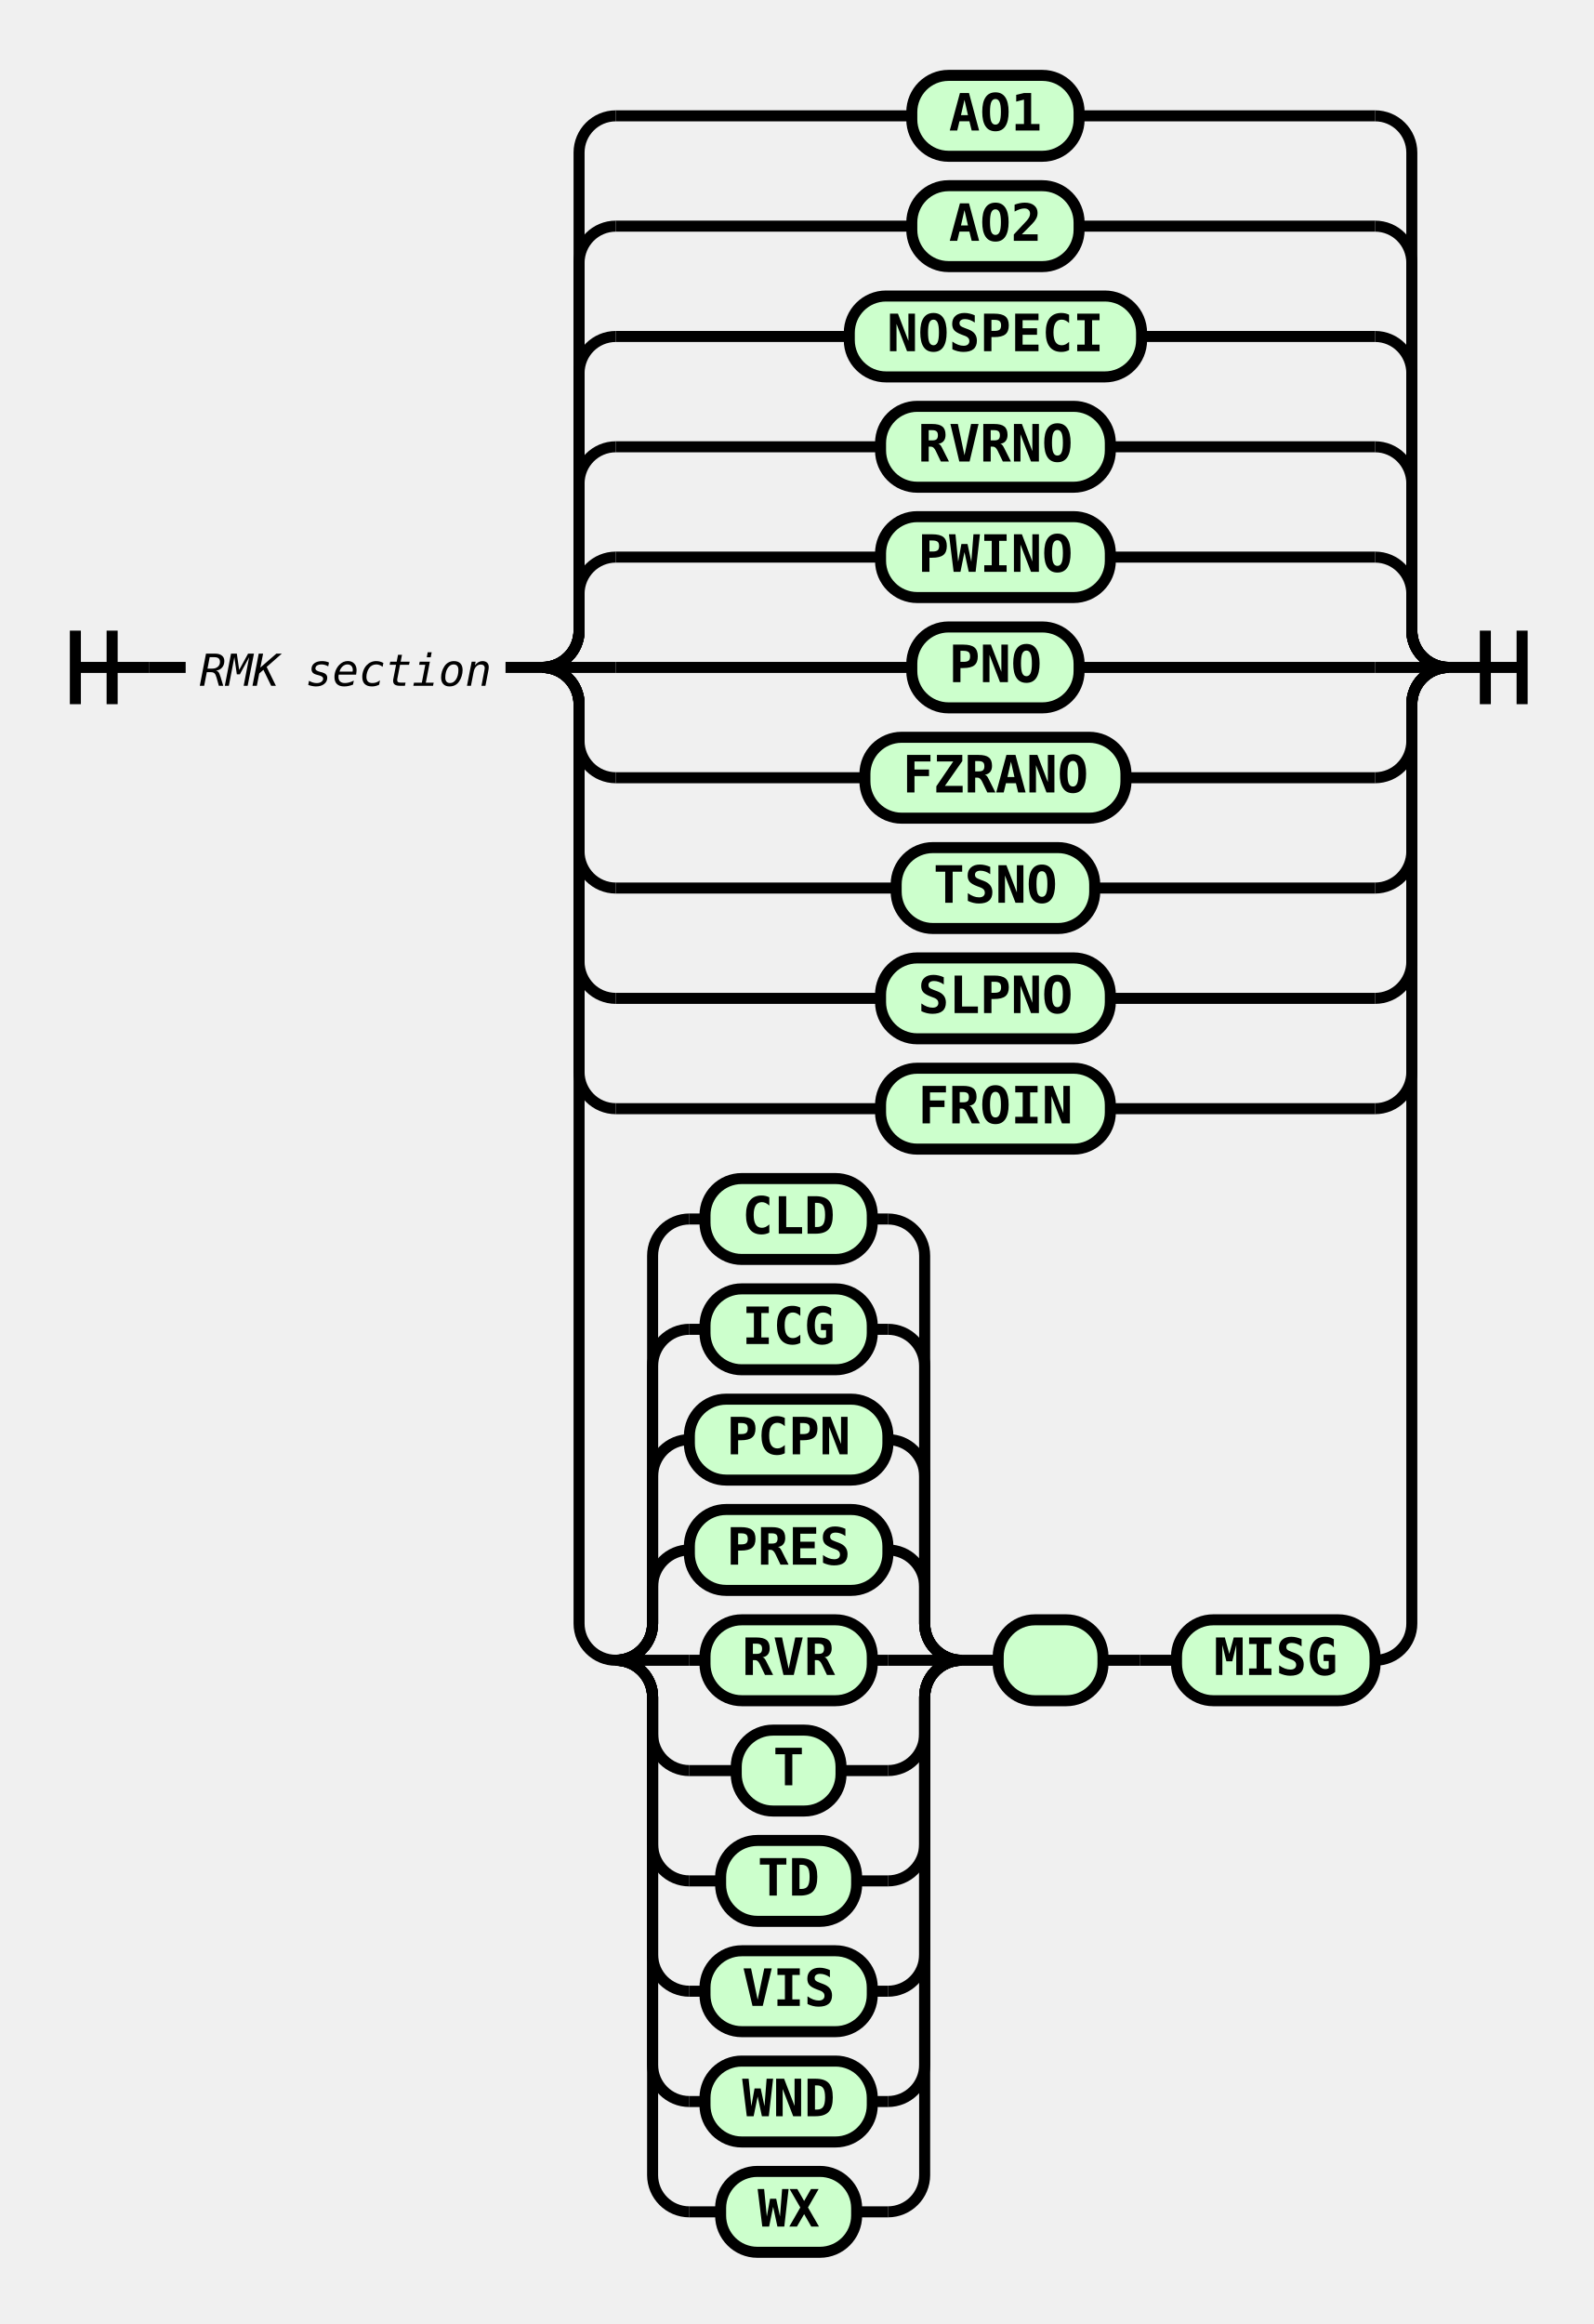
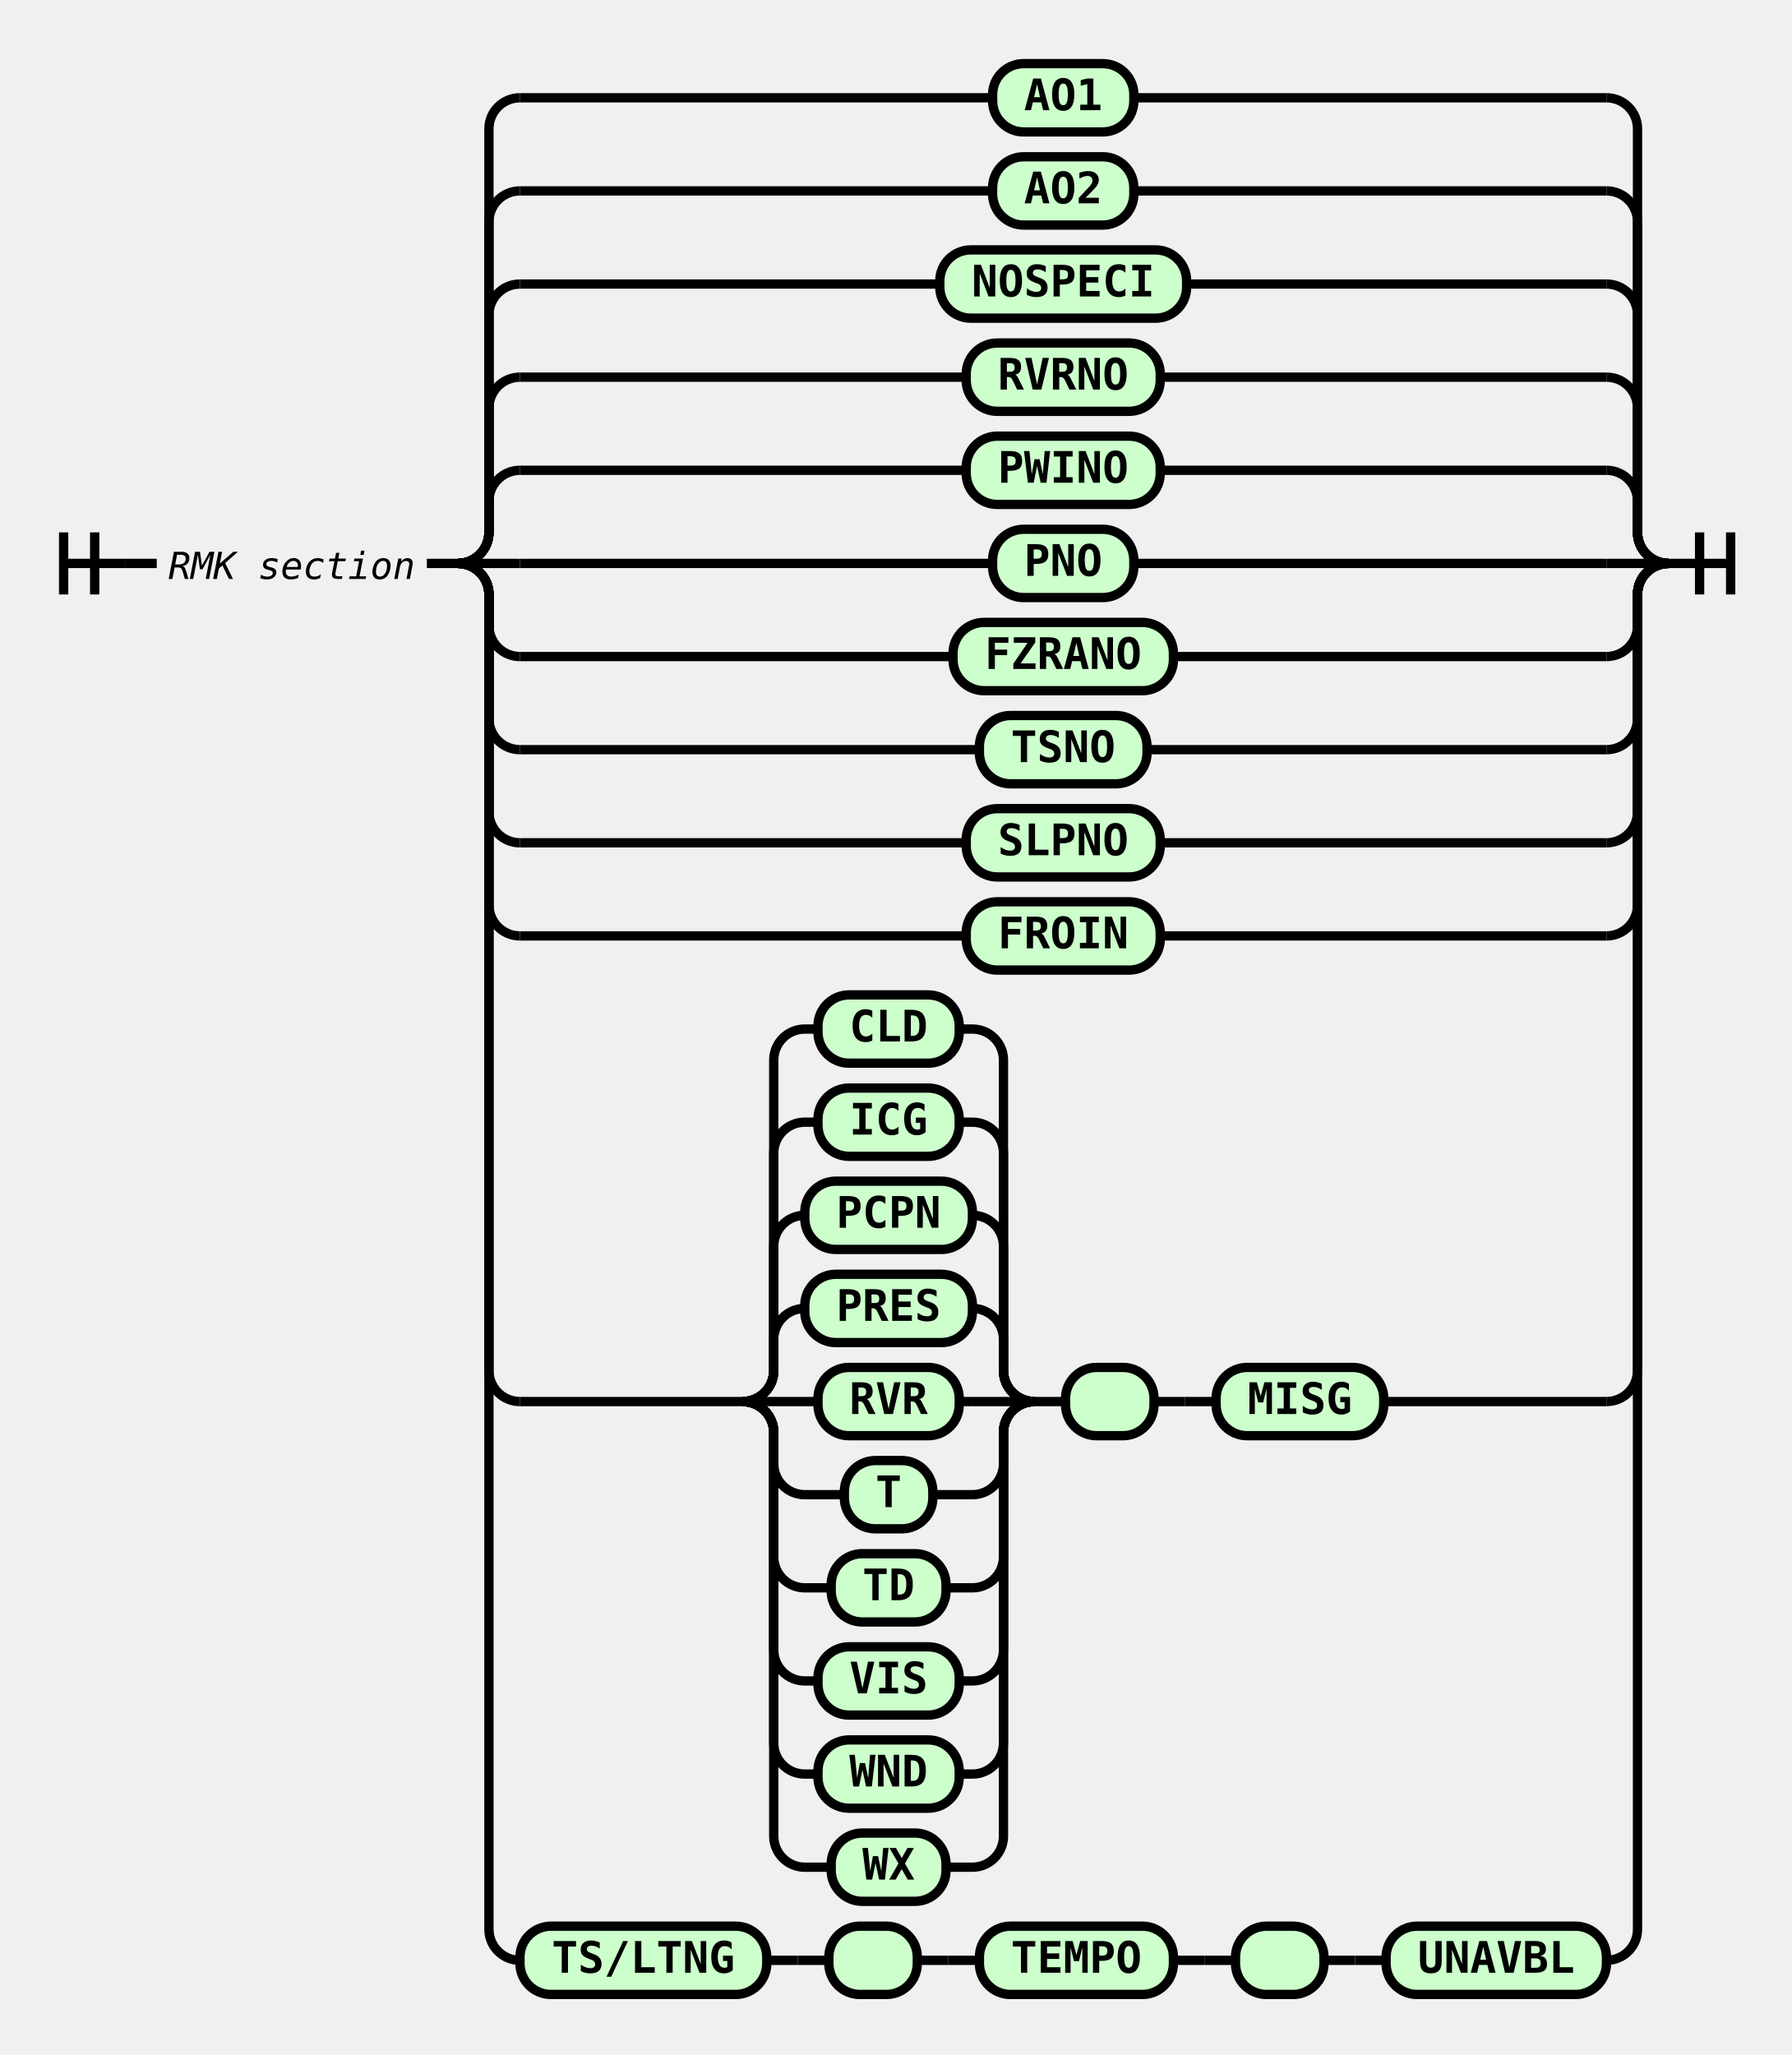
- <svg xmlns="http://www.w3.org/2000/svg" class="railroad-diagram" width="433.5" height="632" viewBox="0 0 433.5 632">
+ <svg xmlns="http://www.w3.org/2000/svg" class="railroad-diagram" width="577" height="662" viewBox="0 0 577 662">
  <style>
/*  */
svg.railroad-diagram {
    background-color: hsl(30,20%,95%);
}
svg.railroad-diagram path {
    stroke-width: 3;
    stroke: black;
    fill: rgba(0,0,0,0);
}
svg.railroad-diagram text {
    font: bold 14px monospace;
    text-anchor: middle;
}
svg.railroad-diagram text.diagram-text {
    font-size: 12px;
}
svg.railroad-diagram text.diagram-arrow {
    font-size: 16px;
}
svg.railroad-diagram text.label {
    text-anchor: start;
}
svg.railroad-diagram text.comment {
    font: italic 12px monospace;
}
svg.railroad-diagram g.non-terminal text {
    /*font-style: italic;*/
}
svg.railroad-diagram rect {
    stroke-width: 3;
    stroke: black;
    fill: hsl(120,100%,90%);
}
svg.railroad-diagram path.diagram-text {
    stroke-width: 3;
    stroke: black;
    fill: white;
    cursor: help;
}
svg.railroad-diagram g.diagram-text:hover path.diagram-text {
    fill: #eee;
}
/*  */
</style>
  <g transform="translate(.5 .5)">
    <g>
      <path d="M20 171v20m10 -20v20m-10 -10h20" />
    </g>
    <path d="M40 181h10" />
    <g>
      <path d="M50 181h0" />
      <path d="M137 181h0" />
      <text x="93.5" y="186" class="comment">RMK section</text>
    </g>
    <path d="M137 181h10" />
    <g>
      <path d="M147 181h0" />
-       <path d="M393.5 181h0" />
+       <path d="M537 181h0" />
      <path d="M147 181a10 10 0 0 0 10 -10v-10a10 10 0 0 1 10 -10" />
      <g class="terminal">
-         <path d="M167 151h72" />
-         <path d="M301.5 151h72" />
-         <rect x="239" y="140" width="62.5" height="22" rx="10" ry="10" />
-         <text x="270.25" y="155">PWINO</text>
-       </g>
-       <path d="M373.5 151a10 10 0 0 1 10 10v10a10 10 0 0 0 10 10" />
+         <path d="M167 151h143.75" />
+         <path d="M373.25 151h143.75" />
+         <rect x="310.75" y="140" width="62.5" height="22" rx="10" ry="10" />
+         <text x="342" y="155">PWINO</text>
+       </g>
+       <path d="M517 151a10 10 0 0 1 10 10v10a10 10 0 0 0 10 10" />
      <path d="M147 181a10 10 0 0 0 10 -10v-40a10 10 0 0 1 10 -10" />
      <g class="terminal">
-         <path d="M167 121h72" />
-         <path d="M301.5 121h72" />
-         <rect x="239" y="110" width="62.5" height="22" rx="10" ry="10" />
-         <text x="270.25" y="125">RVRNO</text>
-       </g>
-       <path d="M373.5 121a10 10 0 0 1 10 10v40a10 10 0 0 0 10 10" />
+         <path d="M167 121h143.75" />
+         <path d="M373.25 121h143.75" />
+         <rect x="310.75" y="110" width="62.5" height="22" rx="10" ry="10" />
+         <text x="342" y="125">RVRNO</text>
+       </g>
+       <path d="M517 121a10 10 0 0 1 10 10v40a10 10 0 0 0 10 10" />
      <path d="M147 181a10 10 0 0 0 10 -10v-70a10 10 0 0 1 10 -10" />
      <g class="terminal">
-         <path d="M167 91h63.5" />
-         <path d="M310 91h63.5" />
-         <rect x="230.5" y="80" width="79.5" height="22" rx="10" ry="10" />
-         <text x="270.25" y="95">NOSPECI</text>
-       </g>
-       <path d="M373.5 91a10 10 0 0 1 10 10v70a10 10 0 0 0 10 10" />
+         <path d="M167 91h135.25" />
+         <path d="M381.75 91h135.25" />
+         <rect x="302.25" y="80" width="79.5" height="22" rx="10" ry="10" />
+         <text x="342" y="95">NOSPECI</text>
+       </g>
+       <path d="M517 91a10 10 0 0 1 10 10v70a10 10 0 0 0 10 10" />
      <path d="M147 181a10 10 0 0 0 10 -10v-100a10 10 0 0 1 10 -10" />
      <g class="terminal">
-         <path d="M167 61h80.5" />
-         <path d="M293 61h80.5" />
-         <rect x="247.5" y="50" width="45.5" height="22" rx="10" ry="10" />
-         <text x="270.25" y="65">AO2</text>
-       </g>
-       <path d="M373.5 61a10 10 0 0 1 10 10v100a10 10 0 0 0 10 10" />
+         <path d="M167 61h152.25" />
+         <path d="M364.75 61h152.25" />
+         <rect x="319.25" y="50" width="45.5" height="22" rx="10" ry="10" />
+         <text x="342" y="65">AO2</text>
+       </g>
+       <path d="M517 61a10 10 0 0 1 10 10v100a10 10 0 0 0 10 10" />
      <path d="M147 181a10 10 0 0 0 10 -10v-130a10 10 0 0 1 10 -10" />
      <g class="terminal">
-         <path d="M167 31h80.5" />
-         <path d="M293 31h80.5" />
-         <rect x="247.5" y="20" width="45.5" height="22" rx="10" ry="10" />
-         <text x="270.25" y="35">AO1</text>
-       </g>
-       <path d="M373.5 31a10 10 0 0 1 10 10v130a10 10 0 0 0 10 10" />
+         <path d="M167 31h152.25" />
+         <path d="M364.75 31h152.25" />
+         <rect x="319.25" y="20" width="45.5" height="22" rx="10" ry="10" />
+         <text x="342" y="35">AO1</text>
+       </g>
+       <path d="M517 31a10 10 0 0 1 10 10v130a10 10 0 0 0 10 10" />
      <path d="M147 181h20" />
      <g class="terminal">
-         <path d="M167 181h80.5" />
-         <path d="M293 181h80.5" />
-         <rect x="247.5" y="170" width="45.5" height="22" rx="10" ry="10" />
-         <text x="270.25" y="185">PNO</text>
-       </g>
-       <path d="M373.5 181h20" />
+         <path d="M167 181h152.25" />
+         <path d="M364.75 181h152.25" />
+         <rect x="319.25" y="170" width="45.5" height="22" rx="10" ry="10" />
+         <text x="342" y="185">PNO</text>
+       </g>
+       <path d="M517 181h20" />
      <path d="M147 181a10 10 0 0 1 10 10v10a10 10 0 0 0 10 10" />
      <g class="terminal">
-         <path d="M167 211h67.75" />
-         <path d="M305.75 211h67.75" />
-         <rect x="234.75" y="200" width="71" height="22" rx="10" ry="10" />
-         <text x="270.25" y="215">FZRANO</text>
-       </g>
-       <path d="M373.5 211a10 10 0 0 0 10 -10v-10a10 10 0 0 1 10 -10" />
+         <path d="M167 211h139.5" />
+         <path d="M377.5 211h139.5" />
+         <rect x="306.5" y="200" width="71" height="22" rx="10" ry="10" />
+         <text x="342" y="215">FZRANO</text>
+       </g>
+       <path d="M517 211a10 10 0 0 0 10 -10v-10a10 10 0 0 1 10 -10" />
      <path d="M147 181a10 10 0 0 1 10 10v40a10 10 0 0 0 10 10" />
      <g class="terminal">
-         <path d="M167 241h76.25" />
-         <path d="M297.25 241h76.25" />
-         <rect x="243.25" y="230" width="54" height="22" rx="10" ry="10" />
-         <text x="270.25" y="245">TSNO</text>
-       </g>
-       <path d="M373.5 241a10 10 0 0 0 10 -10v-40a10 10 0 0 1 10 -10" />
+         <path d="M167 241h148" />
+         <path d="M369 241h148" />
+         <rect x="315" y="230" width="54" height="22" rx="10" ry="10" />
+         <text x="342" y="245">TSNO</text>
+       </g>
+       <path d="M517 241a10 10 0 0 0 10 -10v-40a10 10 0 0 1 10 -10" />
      <path d="M147 181a10 10 0 0 1 10 10v70a10 10 0 0 0 10 10" />
      <g class="terminal">
-         <path d="M167 271h72" />
-         <path d="M301.5 271h72" />
-         <rect x="239" y="260" width="62.5" height="22" rx="10" ry="10" />
-         <text x="270.25" y="275">SLPNO</text>
-       </g>
-       <path d="M373.5 271a10 10 0 0 0 10 -10v-70a10 10 0 0 1 10 -10" />
+         <path d="M167 271h143.75" />
+         <path d="M373.25 271h143.75" />
+         <rect x="310.75" y="260" width="62.5" height="22" rx="10" ry="10" />
+         <text x="342" y="275">SLPNO</text>
+       </g>
+       <path d="M517 271a10 10 0 0 0 10 -10v-70a10 10 0 0 1 10 -10" />
      <path d="M147 181a10 10 0 0 1 10 10v100a10 10 0 0 0 10 10" />
      <g class="terminal">
-         <path d="M167 301h72" />
-         <path d="M301.5 301h72" />
-         <rect x="239" y="290" width="62.5" height="22" rx="10" ry="10" />
-         <text x="270.25" y="305">FROIN</text>
-       </g>
-       <path d="M373.5 301a10 10 0 0 0 10 -10v-100a10 10 0 0 1 10 -10" />
+         <path d="M167 301h143.75" />
+         <path d="M373.25 301h143.75" />
+         <rect x="310.75" y="290" width="62.5" height="22" rx="10" ry="10" />
+         <text x="342" y="305">FROIN</text>
+       </g>
+       <path d="M517 301a10 10 0 0 0 10 -10v-100a10 10 0 0 1 10 -10" />
      <path d="M147 181a10 10 0 0 1 10 10v250a10 10 0 0 0 10 10" />
      <g>
-         <path d="M167 451h0" />
-         <path d="M373.5 451h0" />
+         <path d="M167 451h71.75" />
+         <path d="M445.25 451h71.75" />
        <g>
-           <path d="M167 451h0" />
-           <path d="M261 451h0" />
-           <path d="M167 451a10 10 0 0 0 10 -10v-10a10 10 0 0 1 10 -10" />
-           <g class="terminal">
-             <path d="M187 421h0" />
-             <path d="M241 421h0" />
-             <rect x="187" y="410" width="54" height="22" rx="10" ry="10" />
-             <text x="214" y="425">PRES</text>
-           </g>
-           <path d="M241 421a10 10 0 0 1 10 10v10a10 10 0 0 0 10 10" />
-           <path d="M167 451a10 10 0 0 0 10 -10v-40a10 10 0 0 1 10 -10" />
-           <g class="terminal">
-             <path d="M187 391h0" />
-             <path d="M241 391h0" />
-             <rect x="187" y="380" width="54" height="22" rx="10" ry="10" />
-             <text x="214" y="395">PCPN</text>
-           </g>
-           <path d="M241 391a10 10 0 0 1 10 10v40a10 10 0 0 0 10 10" />
-           <path d="M167 451a10 10 0 0 0 10 -10v-70a10 10 0 0 1 10 -10" />
-           <g class="terminal">
-             <path d="M187 361h4.25" />
-             <path d="M236.75 361h4.25" />
-             <rect x="191.25" y="350" width="45.5" height="22" rx="10" ry="10" />
-             <text x="214" y="365">ICG</text>
-           </g>
-           <path d="M241 361a10 10 0 0 1 10 10v70a10 10 0 0 0 10 10" />
-           <path d="M167 451a10 10 0 0 0 10 -10v-100a10 10 0 0 1 10 -10" />
-           <g class="terminal">
-             <path d="M187 331h4.25" />
-             <path d="M236.75 331h4.25" />
-             <rect x="191.25" y="320" width="45.5" height="22" rx="10" ry="10" />
-             <text x="214" y="335">CLD</text>
-           </g>
-           <path d="M241 331a10 10 0 0 1 10 10v100a10 10 0 0 0 10 10" />
-           <path d="M167 451h20" />
-           <g class="terminal">
-             <path d="M187 451h4.25" />
-             <path d="M236.75 451h4.25" />
-             <rect x="191.25" y="440" width="45.5" height="22" rx="10" ry="10" />
-             <text x="214" y="455">RVR</text>
-           </g>
-           <path d="M241 451h20" />
-           <path d="M167 451a10 10 0 0 1 10 10v10a10 10 0 0 0 10 10" />
-           <g class="terminal">
-             <path d="M187 481h12.75" />
-             <path d="M228.25 481h12.75" />
-             <rect x="199.75" y="470" width="28.5" height="22" rx="10" ry="10" />
-             <text x="214" y="485">T</text>
-           </g>
-           <path d="M241 481a10 10 0 0 0 10 -10v-10a10 10 0 0 1 10 -10" />
-           <path d="M167 451a10 10 0 0 1 10 10v40a10 10 0 0 0 10 10" />
-           <g class="terminal">
-             <path d="M187 511h8.5" />
-             <path d="M232.5 511h8.5" />
-             <rect x="195.5" y="500" width="37" height="22" rx="10" ry="10" />
-             <text x="214" y="515">TD</text>
-           </g>
-           <path d="M241 511a10 10 0 0 0 10 -10v-40a10 10 0 0 1 10 -10" />
-           <path d="M167 451a10 10 0 0 1 10 10v70a10 10 0 0 0 10 10" />
-           <g class="terminal">
-             <path d="M187 541h4.25" />
-             <path d="M236.75 541h4.25" />
-             <rect x="191.25" y="530" width="45.5" height="22" rx="10" ry="10" />
-             <text x="214" y="545">VIS</text>
-           </g>
-           <path d="M241 541a10 10 0 0 0 10 -10v-70a10 10 0 0 1 10 -10" />
-           <path d="M167 451a10 10 0 0 1 10 10v100a10 10 0 0 0 10 10" />
-           <g class="terminal">
-             <path d="M187 571h4.25" />
-             <path d="M236.75 571h4.25" />
-             <rect x="191.25" y="560" width="45.5" height="22" rx="10" ry="10" />
-             <text x="214" y="575">WND</text>
-           </g>
-           <path d="M241 571a10 10 0 0 0 10 -10v-100a10 10 0 0 1 10 -10" />
-           <path d="M167 451a10 10 0 0 1 10 10v130a10 10 0 0 0 10 10" />
-           <g class="terminal">
-             <path d="M187 601h8.5" />
-             <path d="M232.5 601h8.5" />
-             <rect x="195.5" y="590" width="37" height="22" rx="10" ry="10" />
-             <text x="214" y="605">WX</text>
-           </g>
-           <path d="M241 601a10 10 0 0 0 10 -10v-130a10 10 0 0 1 10 -10" />
-         </g>
-         <path d="M261 451h10" />
-         <g class="terminal">
-           <path d="M271 451h0" />
-           <path d="M299.5 451h0" />
-           <rect x="271" y="440" width="28.5" height="22" rx="10" ry="10" />
-           <text x="285.25" y="455"> </text>
-         </g>
-         <path d="M299.5 451h10" />
-         <path d="M309.5 451h10" />
-         <g class="terminal">
-           <path d="M319.5 451h0" />
-           <path d="M373.5 451h0" />
-           <rect x="319.5" y="440" width="54" height="22" rx="10" ry="10" />
-           <text x="346.5" y="455">MISG</text>
-         </g>
-       </g>
-       <path d="M373.5 451a10 10 0 0 0 10 -10v-250a10 10 0 0 1 10 -10" />
+           <path d="M238.75 451h0" />
+           <path d="M332.75 451h0" />
+           <path d="M238.75 451a10 10 0 0 0 10 -10v-10a10 10 0 0 1 10 -10" />
+           <g class="terminal">
+             <path d="M258.75 421h0" />
+             <path d="M312.75 421h0" />
+             <rect x="258.75" y="410" width="54" height="22" rx="10" ry="10" />
+             <text x="285.75" y="425">PRES</text>
+           </g>
+           <path d="M312.75 421a10 10 0 0 1 10 10v10a10 10 0 0 0 10 10" />
+           <path d="M238.75 451a10 10 0 0 0 10 -10v-40a10 10 0 0 1 10 -10" />
+           <g class="terminal">
+             <path d="M258.75 391h0" />
+             <path d="M312.75 391h0" />
+             <rect x="258.75" y="380" width="54" height="22" rx="10" ry="10" />
+             <text x="285.75" y="395">PCPN</text>
+           </g>
+           <path d="M312.75 391a10 10 0 0 1 10 10v40a10 10 0 0 0 10 10" />
+           <path d="M238.75 451a10 10 0 0 0 10 -10v-70a10 10 0 0 1 10 -10" />
+           <g class="terminal">
+             <path d="M258.75 361h4.25" />
+             <path d="M308.5 361h4.25" />
+             <rect x="263" y="350" width="45.5" height="22" rx="10" ry="10" />
+             <text x="285.75" y="365">ICG</text>
+           </g>
+           <path d="M312.75 361a10 10 0 0 1 10 10v70a10 10 0 0 0 10 10" />
+           <path d="M238.75 451a10 10 0 0 0 10 -10v-100a10 10 0 0 1 10 -10" />
+           <g class="terminal">
+             <path d="M258.75 331h4.25" />
+             <path d="M308.5 331h4.25" />
+             <rect x="263" y="320" width="45.5" height="22" rx="10" ry="10" />
+             <text x="285.75" y="335">CLD</text>
+           </g>
+           <path d="M312.75 331a10 10 0 0 1 10 10v100a10 10 0 0 0 10 10" />
+           <path d="M238.75 451h20" />
+           <g class="terminal">
+             <path d="M258.75 451h4.25" />
+             <path d="M308.5 451h4.25" />
+             <rect x="263" y="440" width="45.5" height="22" rx="10" ry="10" />
+             <text x="285.75" y="455">RVR</text>
+           </g>
+           <path d="M312.75 451h20" />
+           <path d="M238.75 451a10 10 0 0 1 10 10v10a10 10 0 0 0 10 10" />
+           <g class="terminal">
+             <path d="M258.75 481h12.75" />
+             <path d="M300 481h12.75" />
+             <rect x="271.5" y="470" width="28.5" height="22" rx="10" ry="10" />
+             <text x="285.75" y="485">T</text>
+           </g>
+           <path d="M312.75 481a10 10 0 0 0 10 -10v-10a10 10 0 0 1 10 -10" />
+           <path d="M238.75 451a10 10 0 0 1 10 10v40a10 10 0 0 0 10 10" />
+           <g class="terminal">
+             <path d="M258.75 511h8.5" />
+             <path d="M304.25 511h8.5" />
+             <rect x="267.25" y="500" width="37" height="22" rx="10" ry="10" />
+             <text x="285.75" y="515">TD</text>
+           </g>
+           <path d="M312.75 511a10 10 0 0 0 10 -10v-40a10 10 0 0 1 10 -10" />
+           <path d="M238.75 451a10 10 0 0 1 10 10v70a10 10 0 0 0 10 10" />
+           <g class="terminal">
+             <path d="M258.75 541h4.25" />
+             <path d="M308.5 541h4.25" />
+             <rect x="263" y="530" width="45.5" height="22" rx="10" ry="10" />
+             <text x="285.75" y="545">VIS</text>
+           </g>
+           <path d="M312.75 541a10 10 0 0 0 10 -10v-70a10 10 0 0 1 10 -10" />
+           <path d="M238.75 451a10 10 0 0 1 10 10v100a10 10 0 0 0 10 10" />
+           <g class="terminal">
+             <path d="M258.75 571h4.25" />
+             <path d="M308.5 571h4.25" />
+             <rect x="263" y="560" width="45.5" height="22" rx="10" ry="10" />
+             <text x="285.75" y="575">WND</text>
+           </g>
+           <path d="M312.75 571a10 10 0 0 0 10 -10v-100a10 10 0 0 1 10 -10" />
+           <path d="M238.75 451a10 10 0 0 1 10 10v130a10 10 0 0 0 10 10" />
+           <g class="terminal">
+             <path d="M258.75 601h8.5" />
+             <path d="M304.25 601h8.5" />
+             <rect x="267.25" y="590" width="37" height="22" rx="10" ry="10" />
+             <text x="285.75" y="605">WX</text>
+           </g>
+           <path d="M312.75 601a10 10 0 0 0 10 -10v-130a10 10 0 0 1 10 -10" />
+         </g>
+         <path d="M332.75 451h10" />
+         <g class="terminal">
+           <path d="M342.75 451h0" />
+           <path d="M371.25 451h0" />
+           <rect x="342.75" y="440" width="28.5" height="22" rx="10" ry="10" />
+           <text x="357" y="455"> </text>
+         </g>
+         <path d="M371.25 451h10" />
+         <path d="M381.25 451h10" />
+         <g class="terminal">
+           <path d="M391.25 451h0" />
+           <path d="M445.25 451h0" />
+           <rect x="391.25" y="440" width="54" height="22" rx="10" ry="10" />
+           <text x="418.25" y="455">MISG</text>
+         </g>
+       </g>
+       <path d="M517 451a10 10 0 0 0 10 -10v-250a10 10 0 0 1 10 -10" />
+       <path d="M147 181a10 10 0 0 1 10 10v430a10 10 0 0 0 10 10" />
+       <g>
+         <path d="M167 631h0" />
+         <path d="M517 631h0" />
+         <g class="terminal">
+           <path d="M167 631h0" />
+           <path d="M246.5 631h0" />
+           <rect x="167" y="620" width="79.5" height="22" rx="10" ry="10" />
+           <text x="206.75" y="635">TS/LTNG</text>
+         </g>
+         <path d="M246.5 631h10" />
+         <path d="M256.5 631h10" />
+         <g class="terminal">
+           <path d="M266.5 631h0" />
+           <path d="M295 631h0" />
+           <rect x="266.5" y="620" width="28.5" height="22" rx="10" ry="10" />
+           <text x="280.75" y="635"> </text>
+         </g>
+         <path d="M295 631h10" />
+         <path d="M305 631h10" />
+         <g class="terminal">
+           <path d="M315 631h0" />
+           <path d="M377.5 631h0" />
+           <rect x="315" y="620" width="62.5" height="22" rx="10" ry="10" />
+           <text x="346.25" y="635">TEMPO</text>
+         </g>
+         <path d="M377.5 631h10" />
+         <path d="M387.5 631h10" />
+         <g class="terminal">
+           <path d="M397.5 631h0" />
+           <path d="M426 631h0" />
+           <rect x="397.5" y="620" width="28.5" height="22" rx="10" ry="10" />
+           <text x="411.75" y="635"> </text>
+         </g>
+         <path d="M426 631h10" />
+         <path d="M436 631h10" />
+         <g class="terminal">
+           <path d="M446 631h0" />
+           <path d="M517 631h0" />
+           <rect x="446" y="620" width="71" height="22" rx="10" ry="10" />
+           <text x="481.5" y="635">UNAVBL</text>
+         </g>
+       </g>
+       <path d="M517 631a10 10 0 0 0 10 -10v-430a10 10 0 0 1 10 -10" />
    </g>
-     <path d="M 393.5 181 h 20 m -10 -10 v 20 m 10 -20 v 20" />
+     <path d="M 537 181 h 20 m -10 -10 v 20 m 10 -20 v 20" />
  </g>
</svg>
